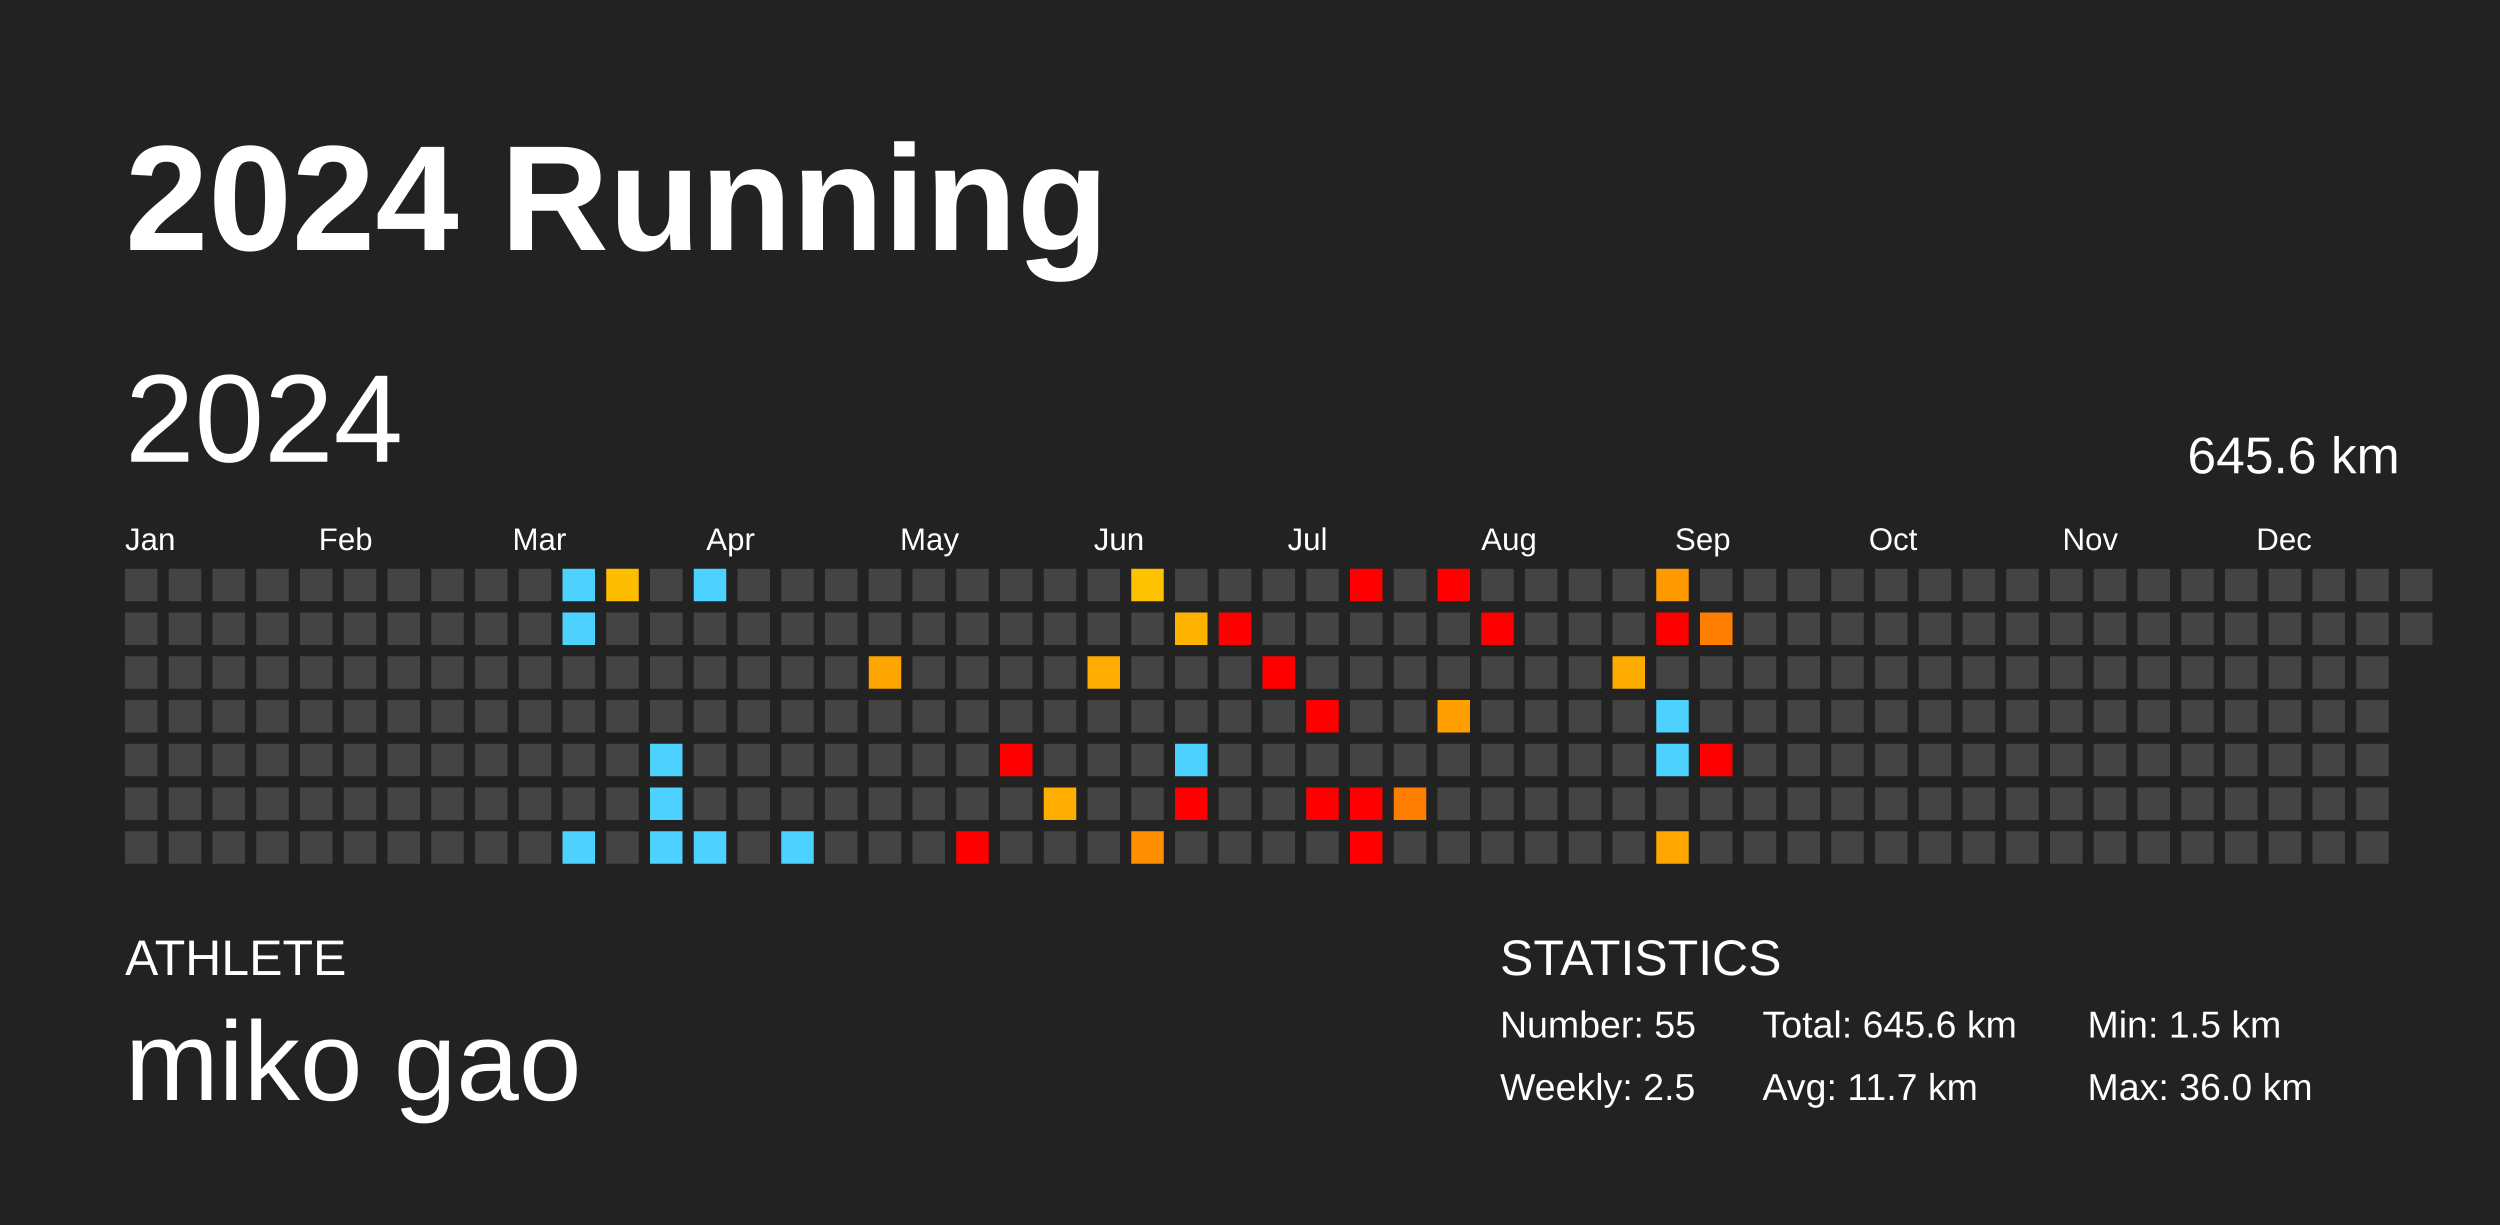
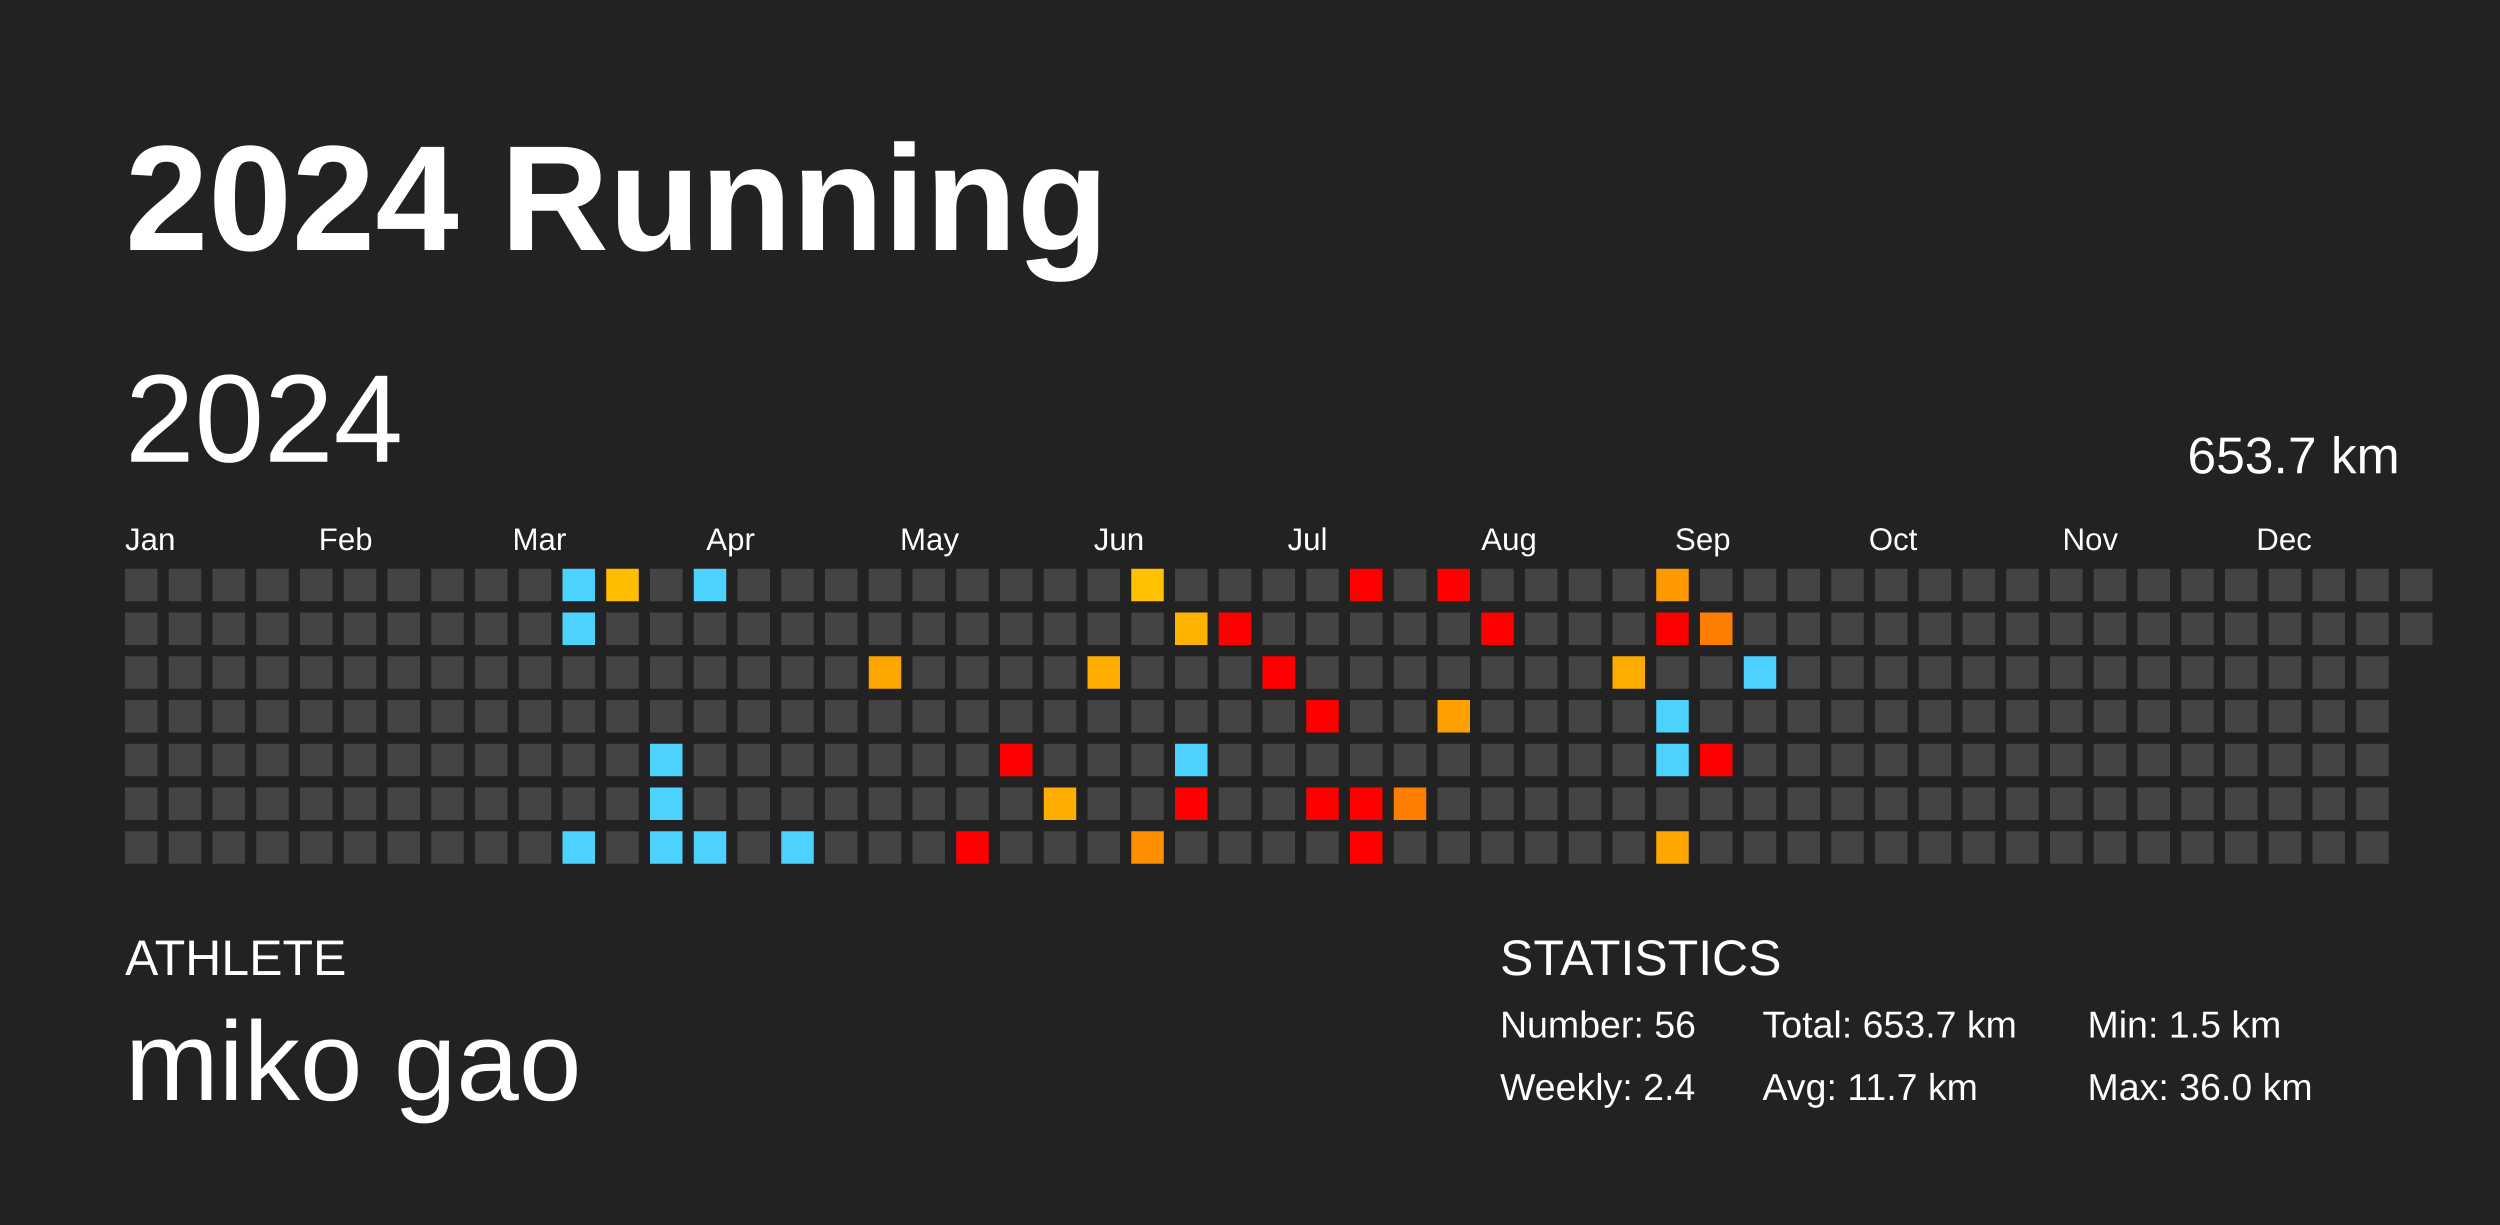
<svg xmlns="http://www.w3.org/2000/svg" baseProfile="full" height="98mm" version="1.1" viewBox="0,0,200,98" width="200mm">
  <defs />
  <rect fill="#222222" height="98" width="200" x="0" y="0" />
  <text fill="#FFFFFF" style="font-size:12px; font-family:Arial; font-weight:bold;" x="10" y="20">2024 Running</text>
  <text fill="#FFFFFF" style="font-size:4px; font-family:Arial" x="10" y="78">ATHLETE</text>
  <text fill="#FFFFFF" style="font-size:9px; font-family:Arial" x="10" y="88">miko gao</text>
  <text fill="#FFFFFF" style="font-size:4px; font-family:Arial" x="120" y="78">STATISTICS</text>
-   <text fill="#FFFFFF" style="font-size:3px; font-family:Arial" x="120" y="83">Number: 55</text>
-   <text fill="#FFFFFF" style="font-size:3px; font-family:Arial" x="120" y="88">Weekly: 2.5</text>
-   <text fill="#FFFFFF" style="font-size:3px; font-family:Arial" x="141" y="83">Total: 645.6 km</text>
+   <text fill="#FFFFFF" style="font-size:3px; font-family:Arial" x="120" y="83">Number: 56</text>
+   <text fill="#FFFFFF" style="font-size:3px; font-family:Arial" x="120" y="88">Weekly: 2.4</text>
+   <text fill="#FFFFFF" style="font-size:3px; font-family:Arial" x="141" y="83">Total: 653.7 km</text>
  <text fill="#FFFFFF" style="font-size:3px; font-family:Arial" x="141" y="88">Avg: 11.7 km</text>
  <text fill="#FFFFFF" style="font-size:3px; font-family:Arial" x="167" y="83">Min: 1.5 km</text>
  <text fill="#FFFFFF" style="font-size:3px; font-family:Arial" x="167" y="88">Max: 36.0 km</text>
  <text dominant-baseline="hanging" fill="#FFFFFF" style="font-size:10.0px; font-family:Arial;" x="10" y="30">2024</text>
-   <text dominant-baseline="hanging" fill="#FFFFFF" style="font-size:4.125px; font-family:Arial;" x="175" y="35">645.6 km</text>
+   <text dominant-baseline="hanging" fill="#FFFFFF" style="font-size:4.125px; font-family:Arial;" x="175" y="35">653.7 km</text>
  <text fill="#FFFFFF" style="font-size:2.5px; font-family:Arial" x="10.0" y="44">Jan</text>
  <text fill="#FFFFFF" style="font-size:2.5px; font-family:Arial" x="25.5" y="44">Feb</text>
  <text fill="#FFFFFF" style="font-size:2.5px; font-family:Arial" x="41.0" y="44">Mar</text>
  <text fill="#FFFFFF" style="font-size:2.5px; font-family:Arial" x="56.5" y="44">Apr</text>
  <text fill="#FFFFFF" style="font-size:2.5px; font-family:Arial" x="72.0" y="44">May</text>
  <text fill="#FFFFFF" style="font-size:2.5px; font-family:Arial" x="87.5" y="44">Jun</text>
  <text fill="#FFFFFF" style="font-size:2.5px; font-family:Arial" x="103.0" y="44">Jul</text>
  <text fill="#FFFFFF" style="font-size:2.5px; font-family:Arial" x="118.5" y="44">Aug</text>
  <text fill="#FFFFFF" style="font-size:2.5px; font-family:Arial" x="134.0" y="44">Sep</text>
  <text fill="#FFFFFF" style="font-size:2.5px; font-family:Arial" x="149.5" y="44">Oct</text>
  <text fill="#FFFFFF" style="font-size:2.5px; font-family:Arial" x="165.0" y="44">Nov</text>
  <text fill="#FFFFFF" style="font-size:2.5px; font-family:Arial" x="180.5" y="44">Dec</text>
  <rect fill="#444444" height="2.6" width="2.6" x="10.0" y="45.5" />
  <rect fill="#444444" height="2.6" width="2.6" x="10.0" y="49.0" />
  <rect fill="#444444" height="2.6" width="2.6" x="10.0" y="52.5" />
  <rect fill="#444444" height="2.6" width="2.6" x="10.0" y="56.0" />
  <rect fill="#444444" height="2.6" width="2.6" x="10.0" y="59.5" />
  <rect fill="#444444" height="2.6" width="2.6" x="10.0" y="63.0" />
  <rect fill="#444444" height="2.6" width="2.6" x="10.0" y="66.5" />
  <rect fill="#444444" height="2.6" width="2.6" x="13.5" y="45.5" />
  <rect fill="#444444" height="2.6" width="2.6" x="13.5" y="49.0" />
  <rect fill="#444444" height="2.6" width="2.6" x="13.5" y="52.5" />
  <rect fill="#444444" height="2.6" width="2.6" x="13.5" y="56.0" />
  <rect fill="#444444" height="2.6" width="2.6" x="13.5" y="59.5" />
  <rect fill="#444444" height="2.6" width="2.6" x="13.5" y="63.0" />
  <rect fill="#444444" height="2.6" width="2.6" x="13.5" y="66.5" />
  <rect fill="#444444" height="2.6" width="2.6" x="17.0" y="45.5" />
  <rect fill="#444444" height="2.6" width="2.6" x="17.0" y="49.0" />
  <rect fill="#444444" height="2.6" width="2.6" x="17.0" y="52.5" />
  <rect fill="#444444" height="2.6" width="2.6" x="17.0" y="56.0" />
  <rect fill="#444444" height="2.6" width="2.6" x="17.0" y="59.5" />
  <rect fill="#444444" height="2.6" width="2.6" x="17.0" y="63.0" />
  <rect fill="#444444" height="2.6" width="2.6" x="17.0" y="66.5" />
  <rect fill="#444444" height="2.6" width="2.6" x="20.5" y="45.5" />
  <rect fill="#444444" height="2.6" width="2.6" x="20.5" y="49.0" />
  <rect fill="#444444" height="2.6" width="2.6" x="20.5" y="52.5" />
  <rect fill="#444444" height="2.6" width="2.6" x="20.5" y="56.0" />
  <rect fill="#444444" height="2.6" width="2.6" x="20.5" y="59.5" />
  <rect fill="#444444" height="2.6" width="2.6" x="20.5" y="63.0" />
  <rect fill="#444444" height="2.6" width="2.6" x="20.5" y="66.5" />
  <rect fill="#444444" height="2.6" width="2.6" x="24.0" y="45.5" />
  <rect fill="#444444" height="2.6" width="2.6" x="24.0" y="49.0" />
  <rect fill="#444444" height="2.6" width="2.6" x="24.0" y="52.5" />
  <rect fill="#444444" height="2.6" width="2.6" x="24.0" y="56.0" />
  <rect fill="#444444" height="2.6" width="2.6" x="24.0" y="59.5" />
  <rect fill="#444444" height="2.6" width="2.6" x="24.0" y="63.0" />
  <rect fill="#444444" height="2.6" width="2.6" x="24.0" y="66.5" />
  <rect fill="#444444" height="2.6" width="2.6" x="27.5" y="45.5" />
  <rect fill="#444444" height="2.6" width="2.6" x="27.5" y="49.0" />
  <rect fill="#444444" height="2.6" width="2.6" x="27.5" y="52.5" />
  <rect fill="#444444" height="2.6" width="2.6" x="27.5" y="56.0" />
  <rect fill="#444444" height="2.6" width="2.6" x="27.5" y="59.5" />
  <rect fill="#444444" height="2.6" width="2.6" x="27.5" y="63.0" />
  <rect fill="#444444" height="2.6" width="2.6" x="27.5" y="66.5" />
  <rect fill="#444444" height="2.6" width="2.6" x="31.0" y="45.5" />
  <rect fill="#444444" height="2.6" width="2.6" x="31.0" y="49.0" />
  <rect fill="#444444" height="2.6" width="2.6" x="31.0" y="52.5" />
  <rect fill="#444444" height="2.6" width="2.6" x="31.0" y="56.0" />
  <rect fill="#444444" height="2.6" width="2.6" x="31.0" y="59.5" />
  <rect fill="#444444" height="2.6" width="2.6" x="31.0" y="63.0" />
  <rect fill="#444444" height="2.6" width="2.6" x="31.0" y="66.5" />
  <rect fill="#444444" height="2.6" width="2.6" x="34.5" y="45.5" />
  <rect fill="#444444" height="2.6" width="2.6" x="34.5" y="49.0" />
  <rect fill="#444444" height="2.6" width="2.6" x="34.5" y="52.5" />
  <rect fill="#444444" height="2.6" width="2.6" x="34.5" y="56.0" />
  <rect fill="#444444" height="2.6" width="2.6" x="34.5" y="59.5" />
  <rect fill="#444444" height="2.6" width="2.6" x="34.5" y="63.0" />
  <rect fill="#444444" height="2.6" width="2.6" x="34.5" y="66.5" />
  <rect fill="#444444" height="2.6" width="2.6" x="38.0" y="45.5" />
  <rect fill="#444444" height="2.6" width="2.6" x="38.0" y="49.0" />
  <rect fill="#444444" height="2.6" width="2.6" x="38.0" y="52.5" />
  <rect fill="#444444" height="2.6" width="2.6" x="38.0" y="56.0" />
  <rect fill="#444444" height="2.6" width="2.6" x="38.0" y="59.5" />
  <rect fill="#444444" height="2.6" width="2.6" x="38.0" y="63.0" />
  <rect fill="#444444" height="2.6" width="2.6" x="38.0" y="66.5" />
  <rect fill="#444444" height="2.6" width="2.6" x="41.5" y="45.5" />
  <rect fill="#444444" height="2.6" width="2.6" x="41.5" y="49.0" />
  <rect fill="#444444" height="2.6" width="2.6" x="41.5" y="52.5" />
  <rect fill="#444444" height="2.6" width="2.6" x="41.5" y="56.0" />
  <rect fill="#444444" height="2.6" width="2.6" x="41.5" y="59.5" />
  <rect fill="#444444" height="2.6" width="2.6" x="41.5" y="63.0" />
  <rect fill="#444444" height="2.6" width="2.6" x="41.5" y="66.5" />
  <rect fill="#4dd2ff" height="2.6" width="2.6" x="45.0" y="45.5" />
  <rect fill="#4dd2ff" height="2.6" width="2.6" x="45.0" y="49.0" />
  <rect fill="#444444" height="2.6" width="2.6" x="45.0" y="52.5" />
  <rect fill="#444444" height="2.6" width="2.6" x="45.0" y="56.0" />
  <rect fill="#444444" height="2.6" width="2.6" x="45.0" y="59.5" />
  <rect fill="#444444" height="2.6" width="2.6" x="45.0" y="63.0" />
  <rect fill="#4dd2ff" height="2.6" width="2.6" x="45.0" y="66.5" />
  <rect fill="#ffbd00" height="2.6" width="2.6" x="48.5" y="45.5" />
  <rect fill="#444444" height="2.6" width="2.6" x="48.5" y="49.0" />
  <rect fill="#444444" height="2.6" width="2.6" x="48.5" y="52.5" />
  <rect fill="#444444" height="2.6" width="2.6" x="48.5" y="56.0" />
  <rect fill="#444444" height="2.6" width="2.6" x="48.5" y="59.5" />
  <rect fill="#444444" height="2.6" width="2.6" x="48.5" y="63.0" />
  <rect fill="#444444" height="2.6" width="2.6" x="48.5" y="66.5" />
  <rect fill="#444444" height="2.6" width="2.6" x="52.0" y="45.5" />
  <rect fill="#444444" height="2.6" width="2.6" x="52.0" y="49.0" />
  <rect fill="#444444" height="2.6" width="2.6" x="52.0" y="52.5" />
  <rect fill="#444444" height="2.6" width="2.6" x="52.0" y="56.0" />
  <rect fill="#4dd2ff" height="2.6" width="2.6" x="52.0" y="59.5" />
  <rect fill="#4dd2ff" height="2.6" width="2.6" x="52.0" y="63.0" />
  <rect fill="#4dd2ff" height="2.6" width="2.6" x="52.0" y="66.5" />
  <rect fill="#4dd2ff" height="2.6" width="2.6" x="55.5" y="45.5" />
  <rect fill="#444444" height="2.6" width="2.6" x="55.5" y="49.0" />
  <rect fill="#444444" height="2.6" width="2.6" x="55.5" y="52.5" />
  <rect fill="#444444" height="2.6" width="2.6" x="55.5" y="56.0" />
  <rect fill="#444444" height="2.6" width="2.6" x="55.5" y="59.5" />
  <rect fill="#444444" height="2.6" width="2.6" x="55.5" y="63.0" />
  <rect fill="#4dd2ff" height="2.6" width="2.6" x="55.5" y="66.5" />
  <rect fill="#444444" height="2.6" width="2.6" x="59.0" y="45.5" />
  <rect fill="#444444" height="2.6" width="2.6" x="59.0" y="49.0" />
  <rect fill="#444444" height="2.6" width="2.6" x="59.0" y="52.5" />
  <rect fill="#444444" height="2.6" width="2.6" x="59.0" y="56.0" />
  <rect fill="#444444" height="2.6" width="2.6" x="59.0" y="59.5" />
  <rect fill="#444444" height="2.6" width="2.6" x="59.0" y="63.0" />
  <rect fill="#444444" height="2.6" width="2.6" x="59.0" y="66.5" />
  <rect fill="#444444" height="2.6" width="2.6" x="62.5" y="45.5" />
  <rect fill="#444444" height="2.6" width="2.6" x="62.5" y="49.0" />
  <rect fill="#444444" height="2.6" width="2.6" x="62.5" y="52.5" />
  <rect fill="#444444" height="2.6" width="2.6" x="62.5" y="56.0" />
  <rect fill="#444444" height="2.6" width="2.6" x="62.5" y="59.5" />
  <rect fill="#444444" height="2.6" width="2.6" x="62.5" y="63.0" />
  <rect fill="#4dd2ff" height="2.6" width="2.6" x="62.5" y="66.5" />
  <rect fill="#444444" height="2.6" width="2.6" x="66.0" y="45.5" />
  <rect fill="#444444" height="2.6" width="2.6" x="66.0" y="49.0" />
  <rect fill="#444444" height="2.6" width="2.6" x="66.0" y="52.5" />
  <rect fill="#444444" height="2.6" width="2.6" x="66.0" y="56.0" />
  <rect fill="#444444" height="2.6" width="2.6" x="66.0" y="59.5" />
  <rect fill="#444444" height="2.6" width="2.6" x="66.0" y="63.0" />
  <rect fill="#444444" height="2.6" width="2.6" x="66.0" y="66.5" />
  <rect fill="#444444" height="2.6" width="2.6" x="69.5" y="45.5" />
  <rect fill="#444444" height="2.6" width="2.6" x="69.5" y="49.0" />
  <rect fill="#ffa500" height="2.6" width="2.6" x="69.5" y="52.5" />
  <rect fill="#444444" height="2.6" width="2.6" x="69.5" y="56.0" />
  <rect fill="#444444" height="2.6" width="2.6" x="69.5" y="59.5" />
  <rect fill="#444444" height="2.6" width="2.6" x="69.5" y="63.0" />
  <rect fill="#444444" height="2.6" width="2.6" x="69.5" y="66.5" />
  <rect fill="#444444" height="2.6" width="2.6" x="73.0" y="45.5" />
  <rect fill="#444444" height="2.6" width="2.6" x="73.0" y="49.0" />
  <rect fill="#444444" height="2.6" width="2.6" x="73.0" y="52.5" />
  <rect fill="#444444" height="2.6" width="2.6" x="73.0" y="56.0" />
  <rect fill="#444444" height="2.6" width="2.6" x="73.0" y="59.5" />
  <rect fill="#444444" height="2.6" width="2.6" x="73.0" y="63.0" />
  <rect fill="#444444" height="2.6" width="2.6" x="73.0" y="66.5" />
  <rect fill="#444444" height="2.6" width="2.6" x="76.5" y="45.5" />
  <rect fill="#444444" height="2.6" width="2.6" x="76.5" y="49.0" />
  <rect fill="#444444" height="2.6" width="2.6" x="76.5" y="52.5" />
  <rect fill="#444444" height="2.6" width="2.6" x="76.5" y="56.0" />
  <rect fill="#444444" height="2.6" width="2.6" x="76.5" y="59.5" />
  <rect fill="#444444" height="2.6" width="2.6" x="76.5" y="63.0" />
  <rect fill="red" height="2.6" width="2.6" x="76.5" y="66.5" />
  <rect fill="#444444" height="2.6" width="2.6" x="80.0" y="45.5" />
  <rect fill="#444444" height="2.6" width="2.6" x="80.0" y="49.0" />
  <rect fill="#444444" height="2.6" width="2.6" x="80.0" y="52.5" />
  <rect fill="#444444" height="2.6" width="2.6" x="80.0" y="56.0" />
  <rect fill="red" height="2.6" width="2.6" x="80.0" y="59.5" />
  <rect fill="#444444" height="2.6" width="2.6" x="80.0" y="63.0" />
  <rect fill="#444444" height="2.6" width="2.6" x="80.0" y="66.5" />
  <rect fill="#444444" height="2.6" width="2.6" x="83.5" y="45.5" />
  <rect fill="#444444" height="2.6" width="2.6" x="83.5" y="49.0" />
  <rect fill="#444444" height="2.6" width="2.6" x="83.5" y="52.5" />
  <rect fill="#444444" height="2.6" width="2.6" x="83.5" y="56.0" />
  <rect fill="#444444" height="2.6" width="2.6" x="83.5" y="59.5" />
  <rect fill="#ffad00" height="2.6" width="2.6" x="83.5" y="63.0" />
  <rect fill="#444444" height="2.6" width="2.6" x="83.5" y="66.5" />
  <rect fill="#444444" height="2.6" width="2.6" x="87.0" y="45.5" />
  <rect fill="#444444" height="2.6" width="2.6" x="87.0" y="49.0" />
  <rect fill="#ffad00" height="2.6" width="2.6" x="87.0" y="52.5" />
  <rect fill="#444444" height="2.6" width="2.6" x="87.0" y="56.0" />
  <rect fill="#444444" height="2.6" width="2.6" x="87.0" y="59.5" />
  <rect fill="#444444" height="2.6" width="2.6" x="87.0" y="63.0" />
  <rect fill="#444444" height="2.6" width="2.6" x="87.0" y="66.5" />
  <rect fill="#ffc200" height="2.6" width="2.6" x="90.5" y="45.5" />
  <rect fill="#444444" height="2.6" width="2.6" x="90.5" y="49.0" />
  <rect fill="#444444" height="2.6" width="2.6" x="90.5" y="52.5" />
  <rect fill="#444444" height="2.6" width="2.6" x="90.5" y="56.0" />
  <rect fill="#444444" height="2.6" width="2.6" x="90.5" y="59.5" />
  <rect fill="#444444" height="2.6" width="2.6" x="90.5" y="63.0" />
  <rect fill="#ff8f00" height="2.6" width="2.6" x="90.5" y="66.5" />
  <rect fill="#444444" height="2.6" width="2.6" x="94.0" y="45.5" />
  <rect fill="#ffb200" height="2.6" width="2.6" x="94.0" y="49.0" />
  <rect fill="#444444" height="2.6" width="2.6" x="94.0" y="52.5" />
  <rect fill="#444444" height="2.6" width="2.6" x="94.0" y="56.0" />
  <rect fill="#4dd2ff" height="2.6" width="2.6" x="94.0" y="59.5" />
  <rect fill="red" height="2.6" width="2.6" x="94.0" y="63.0" />
  <rect fill="#444444" height="2.6" width="2.6" x="94.0" y="66.5" />
  <rect fill="#444444" height="2.6" width="2.6" x="97.5" y="45.5" />
  <rect fill="red" height="2.6" width="2.6" x="97.5" y="49.0" />
  <rect fill="#444444" height="2.6" width="2.6" x="97.5" y="52.5" />
  <rect fill="#444444" height="2.6" width="2.6" x="97.5" y="56.0" />
  <rect fill="#444444" height="2.6" width="2.6" x="97.5" y="59.5" />
  <rect fill="#444444" height="2.6" width="2.6" x="97.5" y="63.0" />
  <rect fill="#444444" height="2.6" width="2.6" x="97.5" y="66.5" />
  <rect fill="#444444" height="2.6" width="2.6" x="101.0" y="45.5" />
  <rect fill="#444444" height="2.6" width="2.6" x="101.0" y="49.0" />
  <rect fill="red" height="2.6" width="2.6" x="101.0" y="52.5" />
  <rect fill="#444444" height="2.6" width="2.6" x="101.0" y="56.0" />
  <rect fill="#444444" height="2.6" width="2.6" x="101.0" y="59.5" />
  <rect fill="#444444" height="2.6" width="2.6" x="101.0" y="63.0" />
  <rect fill="#444444" height="2.6" width="2.6" x="101.0" y="66.5" />
  <rect fill="#444444" height="2.6" width="2.6" x="104.5" y="45.5" />
  <rect fill="#444444" height="2.6" width="2.6" x="104.5" y="49.0" />
  <rect fill="#444444" height="2.6" width="2.6" x="104.5" y="52.5" />
  <rect fill="red" height="2.6" width="2.6" x="104.5" y="56.0" />
  <rect fill="#444444" height="2.6" width="2.6" x="104.5" y="59.5" />
  <rect fill="red" height="2.6" width="2.6" x="104.5" y="63.0" />
  <rect fill="#444444" height="2.6" width="2.6" x="104.5" y="66.5" />
  <rect fill="red" height="2.6" width="2.6" x="108.0" y="45.5" />
  <rect fill="#444444" height="2.6" width="2.6" x="108.0" y="49.0" />
  <rect fill="#444444" height="2.6" width="2.6" x="108.0" y="52.5" />
  <rect fill="#444444" height="2.6" width="2.6" x="108.0" y="56.0" />
  <rect fill="#444444" height="2.6" width="2.6" x="108.0" y="59.5" />
  <rect fill="red" height="2.6" width="2.6" x="108.0" y="63.0" />
  <rect fill="red" height="2.6" width="2.6" x="108.0" y="66.5" />
  <rect fill="#444444" height="2.6" width="2.6" x="111.5" y="45.5" />
  <rect fill="#444444" height="2.6" width="2.6" x="111.5" y="49.0" />
  <rect fill="#444444" height="2.6" width="2.6" x="111.5" y="52.5" />
  <rect fill="#444444" height="2.6" width="2.6" x="111.5" y="56.0" />
  <rect fill="#444444" height="2.6" width="2.6" x="111.5" y="59.5" />
  <rect fill="#ff7d00" height="2.6" width="2.6" x="111.5" y="63.0" />
  <rect fill="#444444" height="2.6" width="2.6" x="111.5" y="66.5" />
  <rect fill="red" height="2.6" width="2.6" x="115.0" y="45.5" />
  <rect fill="#444444" height="2.6" width="2.6" x="115.0" y="49.0" />
  <rect fill="#444444" height="2.6" width="2.6" x="115.0" y="52.5" />
  <rect fill="#ffa000" height="2.6" width="2.6" x="115.0" y="56.0" />
  <rect fill="#444444" height="2.6" width="2.6" x="115.0" y="59.5" />
  <rect fill="#444444" height="2.6" width="2.6" x="115.0" y="63.0" />
  <rect fill="#444444" height="2.6" width="2.6" x="115.0" y="66.5" />
  <rect fill="#444444" height="2.6" width="2.6" x="118.5" y="45.5" />
  <rect fill="red" height="2.6" width="2.6" x="118.5" y="49.0" />
  <rect fill="#444444" height="2.6" width="2.6" x="118.5" y="52.5" />
  <rect fill="#444444" height="2.6" width="2.6" x="118.5" y="56.0" />
  <rect fill="#444444" height="2.6" width="2.6" x="118.5" y="59.5" />
  <rect fill="#444444" height="2.6" width="2.6" x="118.5" y="63.0" />
  <rect fill="#444444" height="2.6" width="2.6" x="118.5" y="66.5" />
  <rect fill="#444444" height="2.6" width="2.6" x="122.0" y="45.5" />
  <rect fill="#444444" height="2.6" width="2.6" x="122.0" y="49.0" />
  <rect fill="#444444" height="2.6" width="2.6" x="122.0" y="52.5" />
  <rect fill="#444444" height="2.6" width="2.6" x="122.0" y="56.0" />
  <rect fill="#444444" height="2.6" width="2.6" x="122.0" y="59.5" />
  <rect fill="#444444" height="2.6" width="2.6" x="122.0" y="63.0" />
  <rect fill="#444444" height="2.6" width="2.6" x="122.0" y="66.5" />
  <rect fill="#444444" height="2.6" width="2.6" x="125.5" y="45.5" />
  <rect fill="#444444" height="2.6" width="2.6" x="125.5" y="49.0" />
  <rect fill="#444444" height="2.6" width="2.6" x="125.5" y="52.5" />
  <rect fill="#444444" height="2.6" width="2.6" x="125.5" y="56.0" />
  <rect fill="#444444" height="2.6" width="2.6" x="125.5" y="59.5" />
  <rect fill="#444444" height="2.6" width="2.6" x="125.5" y="63.0" />
  <rect fill="#444444" height="2.6" width="2.6" x="125.5" y="66.5" />
  <rect fill="#444444" height="2.6" width="2.6" x="129.0" y="45.5" />
  <rect fill="#444444" height="2.6" width="2.6" x="129.0" y="49.0" />
  <rect fill="#ffac00" height="2.6" width="2.6" x="129.0" y="52.5" />
  <rect fill="#444444" height="2.6" width="2.6" x="129.0" y="56.0" />
  <rect fill="#444444" height="2.6" width="2.6" x="129.0" y="59.5" />
  <rect fill="#444444" height="2.6" width="2.6" x="129.0" y="63.0" />
  <rect fill="#444444" height="2.6" width="2.6" x="129.0" y="66.5" />
  <rect fill="#ff9900" height="2.6" width="2.6" x="132.5" y="45.5" />
  <rect fill="red" height="2.6" width="2.6" x="132.5" y="49.0" />
  <rect fill="#444444" height="2.6" width="2.6" x="132.5" y="52.5" />
  <rect fill="#4dd2ff" height="2.6" width="2.6" x="132.5" y="56.0" />
  <rect fill="#4dd2ff" height="2.6" width="2.6" x="132.5" y="59.5" />
  <rect fill="#444444" height="2.6" width="2.6" x="132.5" y="63.0" />
  <rect fill="#ffa700" height="2.6" width="2.6" x="132.5" y="66.5" />
  <rect fill="#444444" height="2.6" width="2.6" x="136.0" y="45.5" />
  <rect fill="#ff7d00" height="2.6" width="2.6" x="136.0" y="49.0" />
  <rect fill="#444444" height="2.6" width="2.6" x="136.0" y="52.5" />
  <rect fill="#444444" height="2.6" width="2.6" x="136.0" y="56.0" />
  <rect fill="red" height="2.6" width="2.6" x="136.0" y="59.5" />
  <rect fill="#444444" height="2.6" width="2.6" x="136.0" y="63.0" />
  <rect fill="#444444" height="2.6" width="2.6" x="136.0" y="66.5" />
  <rect fill="#444444" height="2.6" width="2.6" x="139.5" y="45.5" />
  <rect fill="#444444" height="2.6" width="2.6" x="139.5" y="49.0" />
-   <rect fill="#444444" height="2.6" width="2.6" x="139.5" y="52.5" />
+   <rect fill="#4dd2ff" height="2.6" width="2.6" x="139.5" y="52.5" />
  <rect fill="#444444" height="2.6" width="2.6" x="139.5" y="56.0" />
  <rect fill="#444444" height="2.6" width="2.6" x="139.5" y="59.5" />
  <rect fill="#444444" height="2.6" width="2.6" x="139.5" y="63.0" />
  <rect fill="#444444" height="2.6" width="2.6" x="139.5" y="66.5" />
  <rect fill="#444444" height="2.6" width="2.6" x="143.0" y="45.5" />
  <rect fill="#444444" height="2.6" width="2.6" x="143.0" y="49.0" />
  <rect fill="#444444" height="2.6" width="2.6" x="143.0" y="52.5" />
  <rect fill="#444444" height="2.6" width="2.6" x="143.0" y="56.0" />
  <rect fill="#444444" height="2.6" width="2.6" x="143.0" y="59.5" />
  <rect fill="#444444" height="2.6" width="2.6" x="143.0" y="63.0" />
  <rect fill="#444444" height="2.6" width="2.6" x="143.0" y="66.5" />
  <rect fill="#444444" height="2.6" width="2.6" x="146.5" y="45.5" />
  <rect fill="#444444" height="2.6" width="2.6" x="146.5" y="49.0" />
  <rect fill="#444444" height="2.6" width="2.6" x="146.5" y="52.5" />
  <rect fill="#444444" height="2.6" width="2.6" x="146.5" y="56.0" />
  <rect fill="#444444" height="2.6" width="2.6" x="146.5" y="59.5" />
  <rect fill="#444444" height="2.6" width="2.6" x="146.5" y="63.0" />
  <rect fill="#444444" height="2.6" width="2.6" x="146.5" y="66.5" />
  <rect fill="#444444" height="2.6" width="2.6" x="150.0" y="45.5" />
  <rect fill="#444444" height="2.6" width="2.6" x="150.0" y="49.0" />
  <rect fill="#444444" height="2.6" width="2.6" x="150.0" y="52.5" />
  <rect fill="#444444" height="2.6" width="2.6" x="150.0" y="56.0" />
  <rect fill="#444444" height="2.6" width="2.6" x="150.0" y="59.5" />
  <rect fill="#444444" height="2.6" width="2.6" x="150.0" y="63.0" />
  <rect fill="#444444" height="2.6" width="2.6" x="150.0" y="66.5" />
  <rect fill="#444444" height="2.6" width="2.6" x="153.5" y="45.5" />
  <rect fill="#444444" height="2.6" width="2.6" x="153.5" y="49.0" />
  <rect fill="#444444" height="2.6" width="2.6" x="153.5" y="52.5" />
  <rect fill="#444444" height="2.6" width="2.6" x="153.5" y="56.0" />
  <rect fill="#444444" height="2.6" width="2.6" x="153.5" y="59.5" />
  <rect fill="#444444" height="2.6" width="2.6" x="153.5" y="63.0" />
  <rect fill="#444444" height="2.6" width="2.6" x="153.5" y="66.5" />
  <rect fill="#444444" height="2.6" width="2.6" x="157.0" y="45.5" />
  <rect fill="#444444" height="2.6" width="2.6" x="157.0" y="49.0" />
  <rect fill="#444444" height="2.6" width="2.6" x="157.0" y="52.5" />
  <rect fill="#444444" height="2.6" width="2.6" x="157.0" y="56.0" />
  <rect fill="#444444" height="2.6" width="2.6" x="157.0" y="59.5" />
  <rect fill="#444444" height="2.6" width="2.6" x="157.0" y="63.0" />
  <rect fill="#444444" height="2.6" width="2.6" x="157.0" y="66.5" />
  <rect fill="#444444" height="2.6" width="2.6" x="160.5" y="45.5" />
  <rect fill="#444444" height="2.6" width="2.6" x="160.5" y="49.0" />
  <rect fill="#444444" height="2.6" width="2.6" x="160.5" y="52.5" />
  <rect fill="#444444" height="2.6" width="2.6" x="160.5" y="56.0" />
  <rect fill="#444444" height="2.6" width="2.6" x="160.5" y="59.5" />
  <rect fill="#444444" height="2.6" width="2.6" x="160.5" y="63.0" />
  <rect fill="#444444" height="2.6" width="2.6" x="160.5" y="66.5" />
  <rect fill="#444444" height="2.6" width="2.6" x="164.0" y="45.5" />
  <rect fill="#444444" height="2.6" width="2.6" x="164.0" y="49.0" />
  <rect fill="#444444" height="2.6" width="2.6" x="164.0" y="52.5" />
  <rect fill="#444444" height="2.6" width="2.6" x="164.0" y="56.0" />
  <rect fill="#444444" height="2.6" width="2.6" x="164.0" y="59.5" />
  <rect fill="#444444" height="2.6" width="2.6" x="164.0" y="63.0" />
  <rect fill="#444444" height="2.6" width="2.6" x="164.0" y="66.5" />
  <rect fill="#444444" height="2.6" width="2.6" x="167.5" y="45.5" />
  <rect fill="#444444" height="2.6" width="2.6" x="167.5" y="49.0" />
  <rect fill="#444444" height="2.6" width="2.6" x="167.5" y="52.5" />
  <rect fill="#444444" height="2.6" width="2.6" x="167.5" y="56.0" />
  <rect fill="#444444" height="2.6" width="2.6" x="167.5" y="59.5" />
  <rect fill="#444444" height="2.6" width="2.6" x="167.5" y="63.0" />
  <rect fill="#444444" height="2.6" width="2.6" x="167.5" y="66.5" />
  <rect fill="#444444" height="2.6" width="2.6" x="171.0" y="45.5" />
  <rect fill="#444444" height="2.6" width="2.6" x="171.0" y="49.0" />
  <rect fill="#444444" height="2.6" width="2.6" x="171.0" y="52.5" />
  <rect fill="#444444" height="2.6" width="2.6" x="171.0" y="56.0" />
  <rect fill="#444444" height="2.6" width="2.6" x="171.0" y="59.5" />
  <rect fill="#444444" height="2.6" width="2.6" x="171.0" y="63.0" />
  <rect fill="#444444" height="2.6" width="2.6" x="171.0" y="66.5" />
  <rect fill="#444444" height="2.6" width="2.6" x="174.5" y="45.5" />
  <rect fill="#444444" height="2.6" width="2.6" x="174.5" y="49.0" />
  <rect fill="#444444" height="2.6" width="2.6" x="174.5" y="52.5" />
  <rect fill="#444444" height="2.6" width="2.6" x="174.5" y="56.0" />
  <rect fill="#444444" height="2.6" width="2.6" x="174.5" y="59.5" />
  <rect fill="#444444" height="2.6" width="2.6" x="174.5" y="63.0" />
  <rect fill="#444444" height="2.6" width="2.6" x="174.5" y="66.5" />
  <rect fill="#444444" height="2.6" width="2.6" x="178.0" y="45.5" />
  <rect fill="#444444" height="2.6" width="2.6" x="178.0" y="49.0" />
  <rect fill="#444444" height="2.6" width="2.6" x="178.0" y="52.5" />
  <rect fill="#444444" height="2.6" width="2.6" x="178.0" y="56.0" />
  <rect fill="#444444" height="2.6" width="2.6" x="178.0" y="59.5" />
  <rect fill="#444444" height="2.6" width="2.6" x="178.0" y="63.0" />
  <rect fill="#444444" height="2.6" width="2.6" x="178.0" y="66.5" />
  <rect fill="#444444" height="2.6" width="2.6" x="181.5" y="45.5" />
  <rect fill="#444444" height="2.6" width="2.6" x="181.5" y="49.0" />
  <rect fill="#444444" height="2.6" width="2.6" x="181.5" y="52.5" />
  <rect fill="#444444" height="2.6" width="2.6" x="181.5" y="56.0" />
  <rect fill="#444444" height="2.6" width="2.6" x="181.5" y="59.5" />
  <rect fill="#444444" height="2.6" width="2.6" x="181.5" y="63.0" />
  <rect fill="#444444" height="2.6" width="2.6" x="181.5" y="66.5" />
  <rect fill="#444444" height="2.6" width="2.6" x="185.0" y="45.5" />
  <rect fill="#444444" height="2.6" width="2.6" x="185.0" y="49.0" />
  <rect fill="#444444" height="2.6" width="2.6" x="185.0" y="52.5" />
  <rect fill="#444444" height="2.6" width="2.6" x="185.0" y="56.0" />
  <rect fill="#444444" height="2.6" width="2.6" x="185.0" y="59.5" />
  <rect fill="#444444" height="2.6" width="2.6" x="185.0" y="63.0" />
  <rect fill="#444444" height="2.6" width="2.6" x="185.0" y="66.5" />
  <rect fill="#444444" height="2.6" width="2.6" x="188.5" y="45.5" />
  <rect fill="#444444" height="2.6" width="2.6" x="188.5" y="49.0" />
  <rect fill="#444444" height="2.6" width="2.6" x="188.5" y="52.5" />
  <rect fill="#444444" height="2.6" width="2.6" x="188.5" y="56.0" />
  <rect fill="#444444" height="2.6" width="2.6" x="188.5" y="59.5" />
  <rect fill="#444444" height="2.6" width="2.6" x="188.5" y="63.0" />
  <rect fill="#444444" height="2.6" width="2.6" x="188.5" y="66.5" />
  <rect fill="#444444" height="2.6" width="2.6" x="192.0" y="45.5" />
  <rect fill="#444444" height="2.6" width="2.6" x="192.0" y="49.0" />
</svg>
